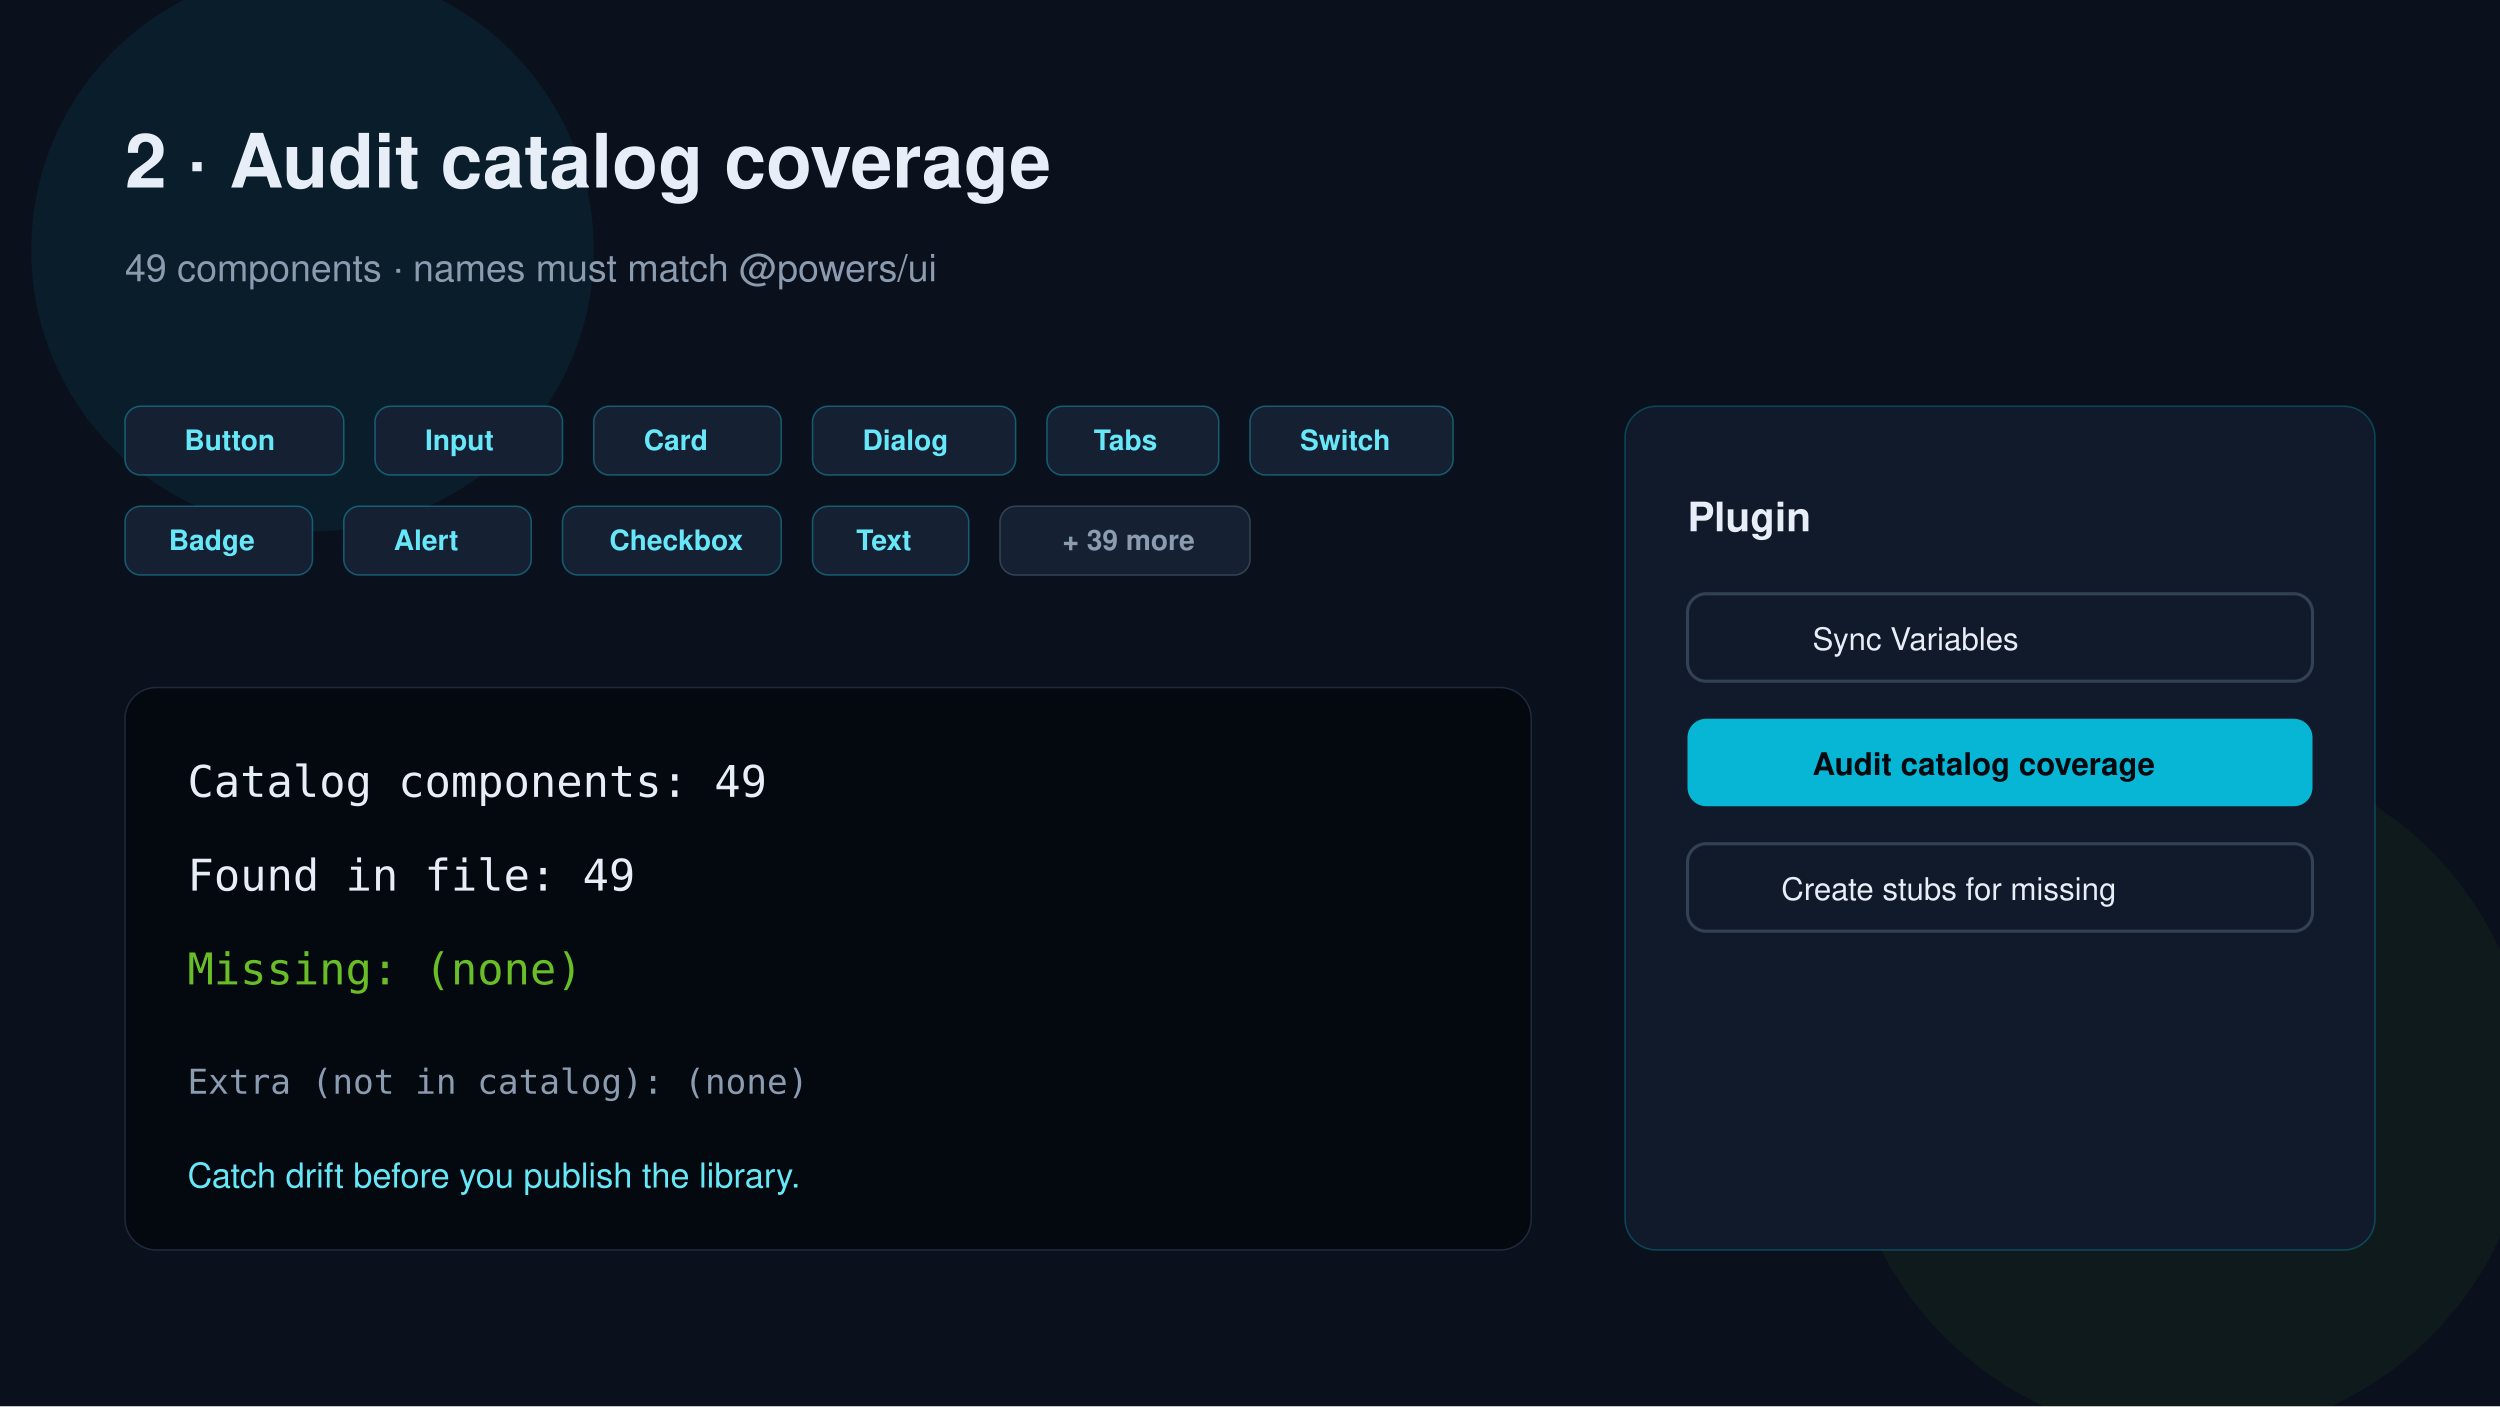
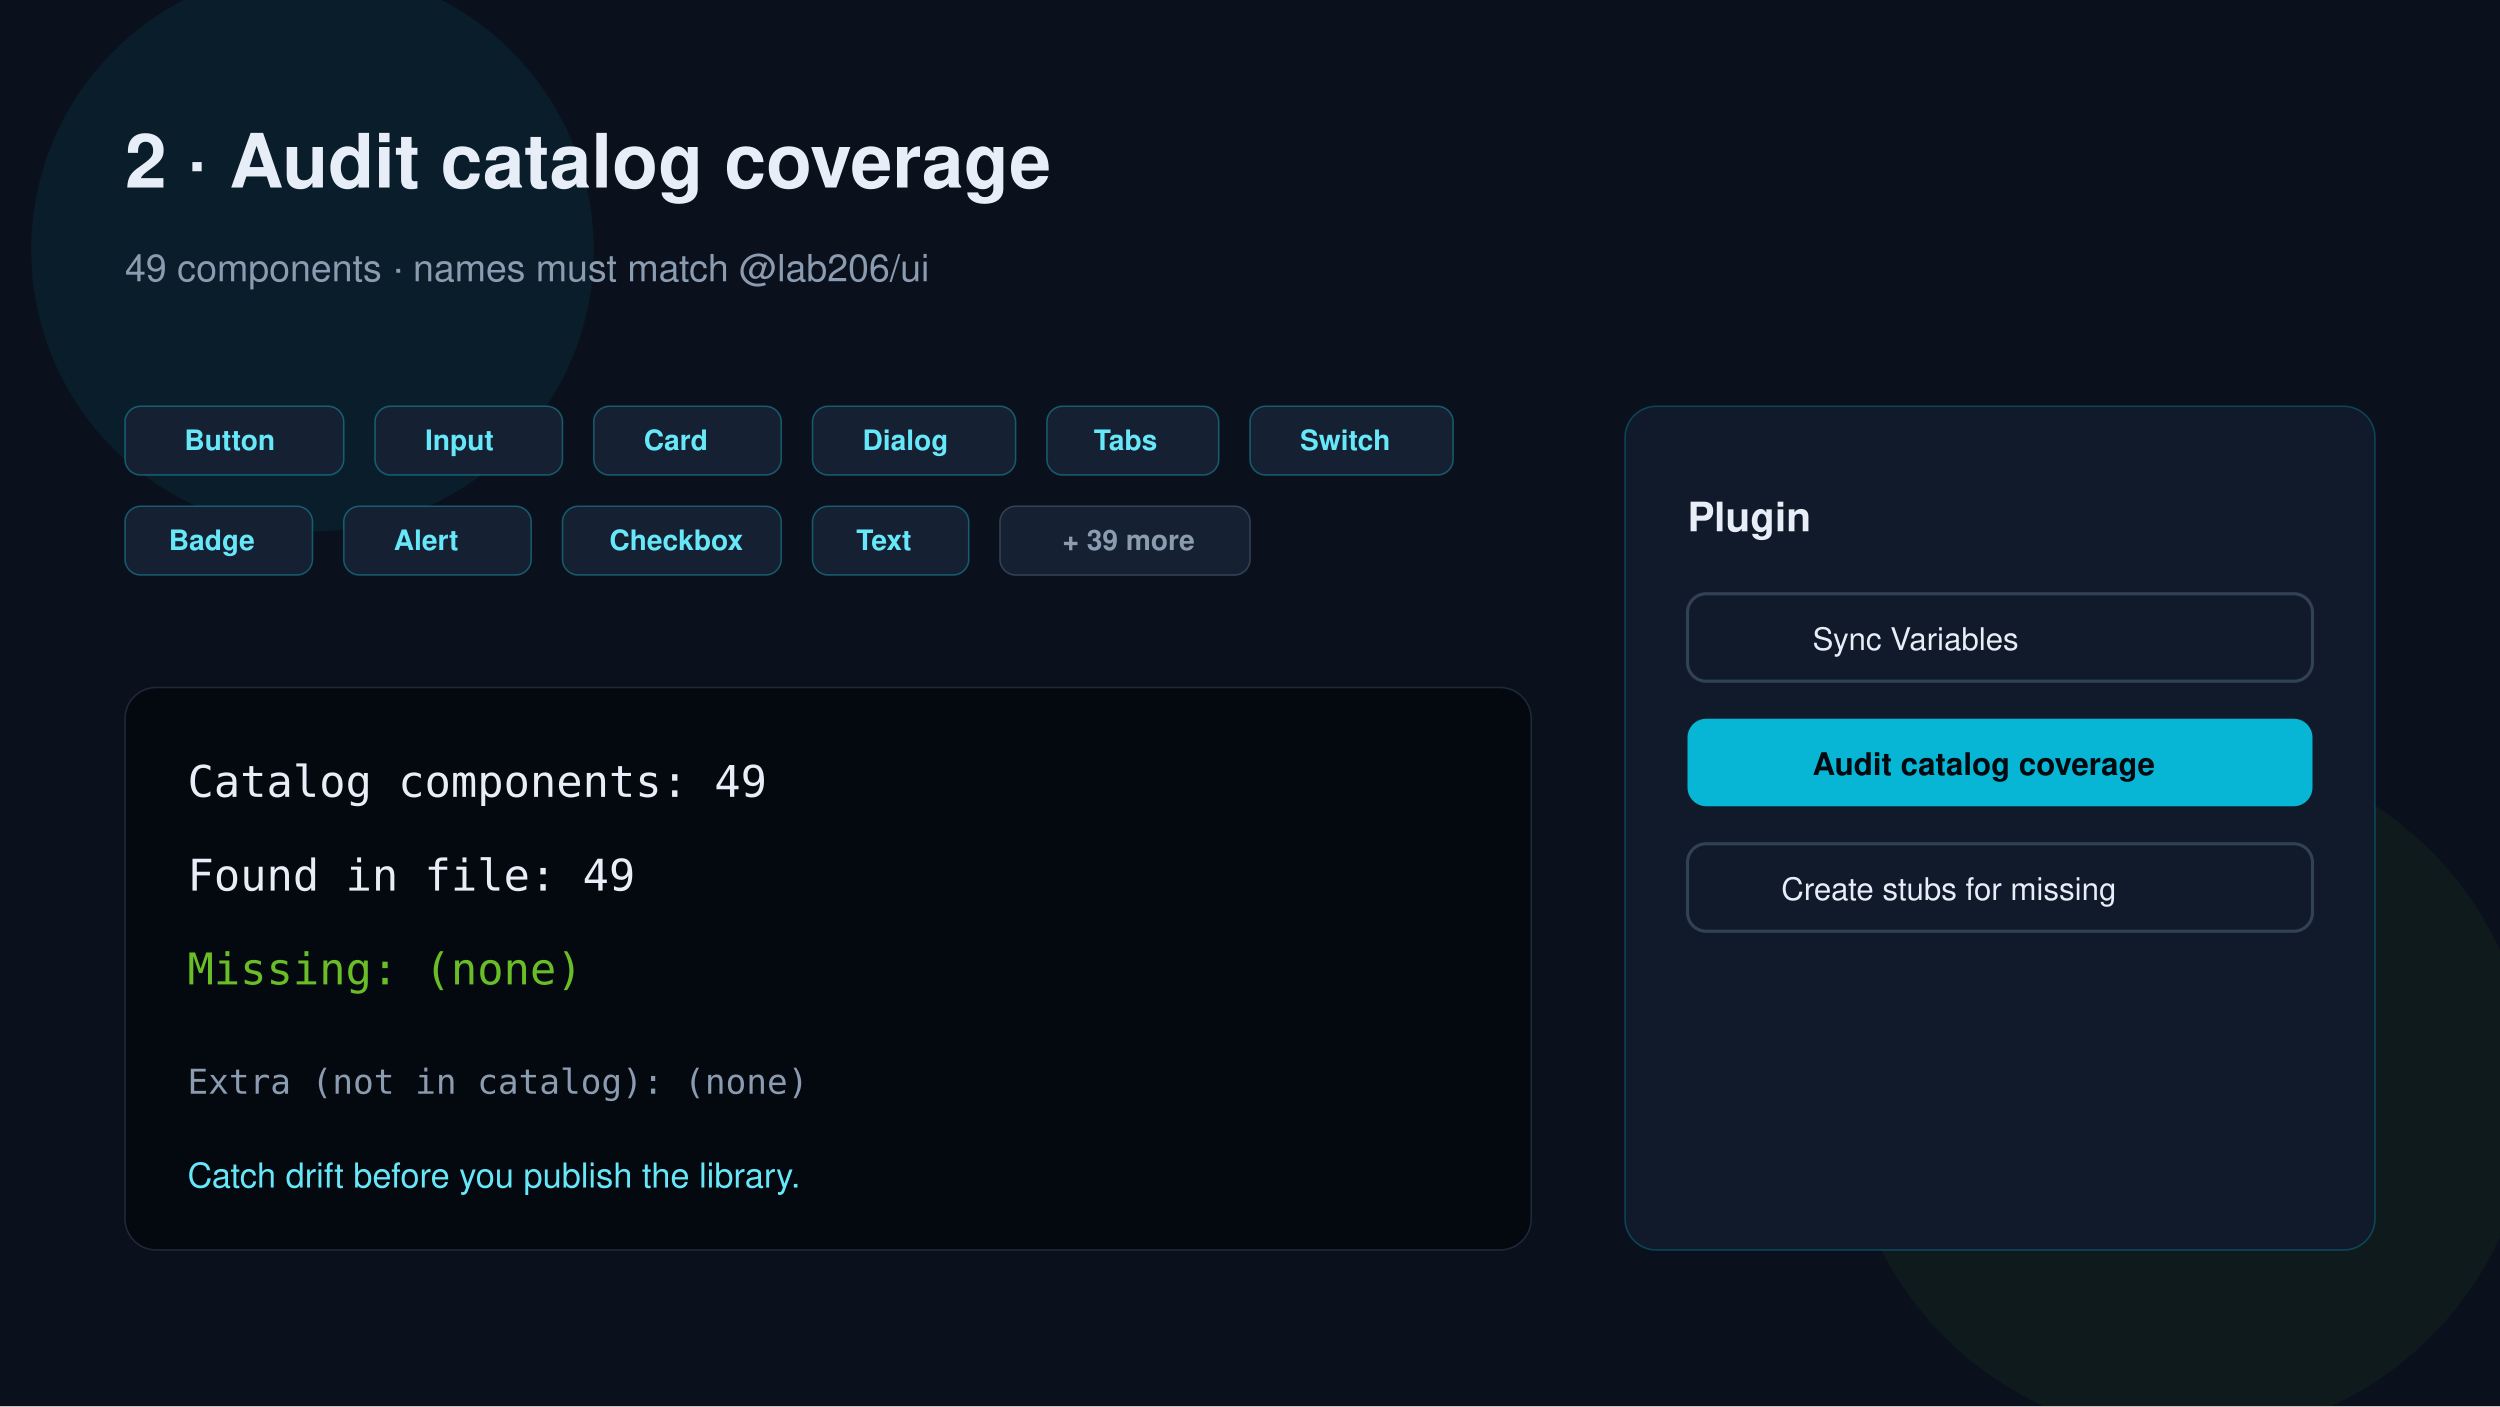
<svg xmlns="http://www.w3.org/2000/svg" width="1600" height="900" viewBox="0 0 1600 900" fill="none">
  <rect width="1600" height="900" fill="#0a101c" />
  <circle cx="200" cy="160" r="180" fill="#06b6d4" fill-opacity="0.08" />
  <circle cx="1400" cy="700" r="220" fill="#69be28" fill-opacity="0.06" />
  <text x="80" y="120" fill="#e8eef8" font-family="DM Sans, Helvetica, Arial, sans-serif" font-size="48" font-weight="700">2 · Audit catalog coverage</text>
-   <text x="80" y="180" fill="#8b9bb0" font-family="DM Sans, Helvetica, Arial, sans-serif" font-size="24">49 components · names must match @powers/ui</text>
+   <text x="80" y="180" fill="#8b9bb0" font-family="DM Sans, Helvetica, Arial, sans-serif" font-size="24">49 components · names must match @lab206/ui</text>
  <g font-family="DM Sans, Helvetica, Arial, sans-serif" font-size="18" font-weight="600">
    <rect x="80" y="260" width="140" height="44" rx="10" fill="#162033" stroke="#22d3ee" stroke-opacity="0.35" />
    <text x="118" y="288" fill="#67e8f9">Button</text>
    <rect x="240" y="260" width="120" height="44" rx="10" fill="#162033" stroke="#22d3ee" stroke-opacity="0.35" />
    <text x="272" y="288" fill="#67e8f9">Input</text>
    <rect x="380" y="260" width="120" height="44" rx="10" fill="#162033" stroke="#22d3ee" stroke-opacity="0.35" />
    <text x="412" y="288" fill="#67e8f9">Card</text>
    <rect x="520" y="260" width="130" height="44" rx="10" fill="#162033" stroke="#22d3ee" stroke-opacity="0.35" />
    <text x="552" y="288" fill="#67e8f9">Dialog</text>
    <rect x="670" y="260" width="110" height="44" rx="10" fill="#162033" stroke="#22d3ee" stroke-opacity="0.35" />
    <text x="700" y="288" fill="#67e8f9">Tabs</text>
    <rect x="800" y="260" width="130" height="44" rx="10" fill="#162033" stroke="#22d3ee" stroke-opacity="0.35" />
    <text x="832" y="288" fill="#67e8f9">Switch</text>
    <rect x="80" y="324" width="120" height="44" rx="10" fill="#162033" stroke="#22d3ee" stroke-opacity="0.35" />
    <text x="108" y="352" fill="#67e8f9">Badge</text>
    <rect x="220" y="324" width="120" height="44" rx="10" fill="#162033" stroke="#22d3ee" stroke-opacity="0.35" />
    <text x="252" y="352" fill="#67e8f9">Alert</text>
    <rect x="360" y="324" width="140" height="44" rx="10" fill="#162033" stroke="#22d3ee" stroke-opacity="0.35" />
    <text x="390" y="352" fill="#67e8f9">Checkbox</text>
    <rect x="520" y="324" width="100" height="44" rx="10" fill="#162033" stroke="#22d3ee" stroke-opacity="0.35" />
    <text x="548" y="352" fill="#67e8f9">Text</text>
    <rect x="640" y="324" width="160" height="44" rx="10" fill="#162033" stroke="#334155" />
    <text x="680" y="352" fill="#8b9bb0">+ 39 more</text>
  </g>
  <rect x="80" y="440" width="900" height="360" rx="20" fill="#04080f" stroke="#1e293b" />
  <text x="120" y="510" fill="#e8eef8" font-family="IBM Plex Mono, monospace" font-size="28">Catalog components: 49</text>
  <text x="120" y="570" fill="#e8eef8" font-family="IBM Plex Mono, monospace" font-size="28">Found in file: 49</text>
  <text x="120" y="630" fill="#69be28" font-family="IBM Plex Mono, monospace" font-size="28">Missing: (none)</text>
  <text x="120" y="700" fill="#8b9bb0" font-family="IBM Plex Mono, monospace" font-size="22">Extra (not in catalog): (none)</text>
  <text x="120" y="760" fill="#67e8f9" font-family="DM Sans, Helvetica, Arial, sans-serif" font-size="22">Catch drift before you publish the library.</text>
  <rect x="1040" y="260" width="480" height="540" rx="20" fill="#111a2a" stroke="#06b6d4" stroke-opacity="0.3" />
  <text x="1080" y="340" fill="#e8eef8" font-family="DM Sans, Helvetica, Arial, sans-serif" font-size="26" font-weight="700">Plugin</text>
  <rect x="1080" y="380" width="400" height="56" rx="12" fill="transparent" stroke="#334155" stroke-width="2" />
  <text x="1160" y="416" fill="#e8eef8" font-family="DM Sans, Helvetica, Arial, sans-serif" font-size="20">Sync Variables</text>
  <rect x="1080" y="460" width="400" height="56" rx="12" fill="#06b6d4" />
  <text x="1160" y="496" fill="#04080f" font-family="DM Sans, Helvetica, Arial, sans-serif" font-size="20" font-weight="700">Audit catalog coverage</text>
  <rect x="1080" y="540" width="400" height="56" rx="12" fill="transparent" stroke="#334155" stroke-width="2" />
  <text x="1140" y="576" fill="#e8eef8" font-family="DM Sans, Helvetica, Arial, sans-serif" font-size="20">Create stubs for missing</text>
</svg>
